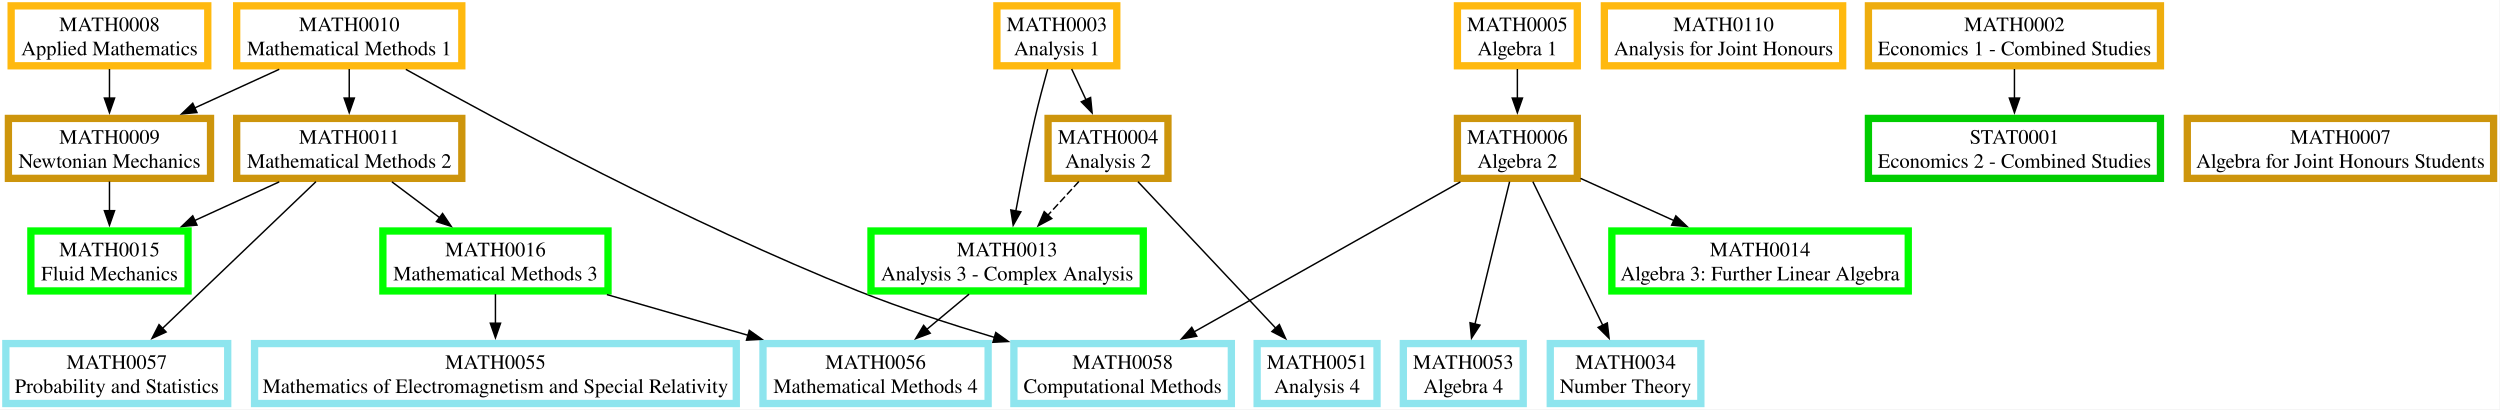
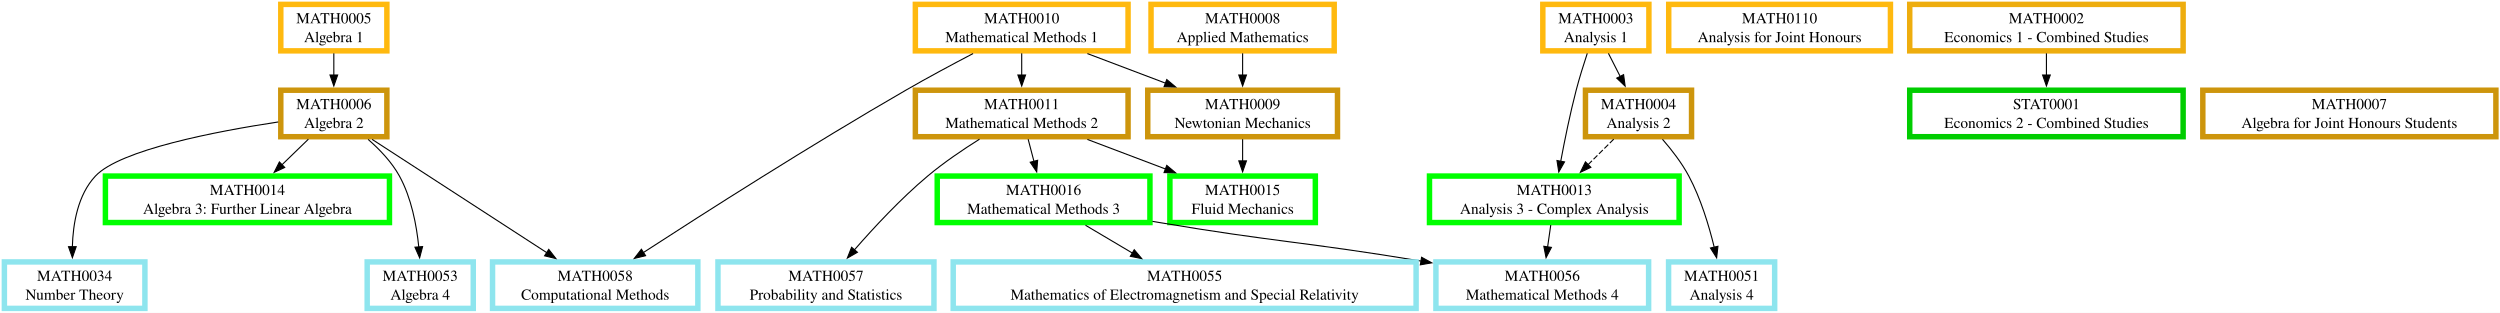
- <svg xmlns="http://www.w3.org/2000/svg" xmlns:xlink="http://www.w3.org/1999/xlink" width="1710pt" height="280pt" viewBox="0.00 0.00 1710.00 280.00">
-   <g id="graph0" class="graph" transform="scale(1 1) rotate(0) translate(4 276)">
-     <polygon fill="white" stroke="none" points="-4,4 -4,-276 1705.62,-276 1705.62,4 -4,4" />
+ <svg xmlns="http://www.w3.org/2000/svg" xmlns:xlink="http://www.w3.org/1999/xlink" width="2286pt" height="286pt" viewBox="0.00 0.00 2286.00 286.00">
+   <g id="graph0" class="graph" transform="scale(1 1) rotate(0) translate(4 282)">
+     <polygon fill="white" stroke="none" points="-4,4 -4,-282 2282.25,-282 2282.25,4 -4,4" />
    <g id="node1" class="node">
      <g id="a_node1">
+         <a xlink:href="https://www.ucl.ac.uk/mathematical-physical-sciences/sites/mathematical_physical_sciences/files/2025-09/math0005 syllabus.pdf" xlink:title="Year 1, term 1">
+           <polygon fill="white" stroke="#ffb90f" stroke-width="5" points="349.75,-278 252.75,-278 252.75,-235.5 349.75,-235.5 349.75,-278" />
+           <text xml:space="preserve" text-anchor="middle" x="301.25" y="-260.7" font-family="Times,serif" font-size="14.00">MATH0005</text>
+           <text xml:space="preserve" text-anchor="middle" x="301.25" y="-243.45" font-family="Times,serif" font-size="14.00">Algebra 1</text>
+         </a>
+       </g>
+     </g>
+     <g id="node7" class="node">
+       <g id="a_node7">
+         <a xlink:href="https://www.ucl.ac.uk/mathematical-physical-sciences/sites/mathematical_physical_sciences/files/math0006.pdf" xlink:title="Year 1, term 2">
+           <polygon fill="white" stroke="#cd950c" stroke-width="5" points="349.75,-199.5 252.75,-199.5 252.75,-157 349.75,-157 349.75,-199.5" />
+           <text xml:space="preserve" text-anchor="middle" x="301.25" y="-182.2" font-family="Times,serif" font-size="14.00">MATH0006</text>
+           <text xml:space="preserve" text-anchor="middle" x="301.25" y="-164.95" font-family="Times,serif" font-size="14.00">Algebra 2</text>
+         </a>
+       </g>
+     </g>
+     <g id="edge1" class="edge">
+       <g id="a_edge1">
+         <a xlink:title="required prerequisite">
+           <path fill="none" stroke="black" d="M301.25,-233.21C301.25,-226.89 301.25,-219.87 301.25,-213.04" />
+           <polygon fill="black" stroke="black" points="304.75,-213.41 301.25,-203.41 297.75,-213.41 304.75,-213.41" />
+         </a>
+       </g>
+     </g>
+     <g id="node2" class="node">
+       <g id="a_node2">
        <a xlink:href="https://www.ucl.ac.uk/mathematical-physical-sciences/sites/mathematical_physical_sciences/files/math0010.pdf" xlink:title="Year 1, term 1">
-           <polygon fill="white" stroke="#ffb90f" stroke-width="5" points="311.88,-272 157.88,-272 157.88,-231 311.88,-231 311.88,-272" />
-           <text xml:space="preserve" text-anchor="middle" x="234.88" y="-254.7" font-family="Times,serif" font-size="14.00">MATH0010</text>
-           <text xml:space="preserve" text-anchor="middle" x="234.88" y="-238.2" font-family="Times,serif" font-size="14.00">Mathematical Methods 1</text>
+           <polygon fill="white" stroke="#ffb90f" stroke-width="5" points="1027.5,-278 833,-278 833,-235.5 1027.5,-235.5 1027.5,-278" />
+           <text xml:space="preserve" text-anchor="middle" x="930.25" y="-260.7" font-family="Times,serif" font-size="14.00">MATH0010</text>
+           <text xml:space="preserve" text-anchor="middle" x="930.25" y="-243.45" font-family="Times,serif" font-size="14.00">Mathematical Methods 1</text>
        </a>
      </g>
    </g>
    <g id="node8" class="node">
      <g id="a_node8">
-         <a xlink:href="https://www.ucl.ac.uk/mathematical-physical-sciences/sites/mathematical_physical_sciences/files/math0009.pdf" xlink:title="Year 1, term 2">
-           <polygon fill="white" stroke="#cd950c" stroke-width="5" points="140,-195 1.75,-195 1.75,-154 140,-154 140,-195" />
-           <text xml:space="preserve" text-anchor="middle" x="70.88" y="-177.7" font-family="Times,serif" font-size="14.00">MATH0009</text>
-           <text xml:space="preserve" text-anchor="middle" x="70.88" y="-161.2" font-family="Times,serif" font-size="14.00">Newtonian Mechanics</text>
-         </a>
-       </g>
-     </g>
-     <g id="edge3" class="edge">
-       <g id="a_edge3">
-         <a xlink:title="required prerequisite">
-           <path fill="none" stroke="black" d="M187,-228.61C168.89,-220.32 148.08,-210.81 129.12,-202.14" />
-           <polygon fill="black" stroke="black" points="130.74,-199.03 120.19,-198.05 127.83,-205.39 130.74,-199.03" />
+         <a xlink:href="https://www.ucl.ac.uk/mathematical-physical-sciences/sites/mathematical_physical_sciences/files/math0011.pdf" xlink:title="Year 1, term 2">
+           <polygon fill="white" stroke="#cd950c" stroke-width="5" points="1027.5,-199.5 833,-199.5 833,-157 1027.5,-157 1027.5,-199.5" />
+           <text xml:space="preserve" text-anchor="middle" x="930.25" y="-182.2" font-family="Times,serif" font-size="14.00">MATH0011</text>
+           <text xml:space="preserve" text-anchor="middle" x="930.25" y="-164.95" font-family="Times,serif" font-size="14.00">Mathematical Methods 2</text>
+         </a>
+       </g>
+     </g>
+     <g id="edge2" class="edge">
+       <g id="a_edge2">
+         <a xlink:title="required prerequisite">
+           <path fill="none" stroke="black" d="M930.25,-233.21C930.25,-226.89 930.25,-219.87 930.25,-213.04" />
+           <polygon fill="black" stroke="black" points="933.75,-213.41 930.25,-203.41 926.75,-213.41 933.75,-213.41" />
        </a>
      </g>
    </g>
    <g id="node9" class="node">
      <g id="a_node9">
-         <a xlink:href="https://www.ucl.ac.uk/mathematical-physical-sciences/sites/mathematical_physical_sciences/files/math0011_3.pdf" xlink:title="Year 1, term 2">
-           <polygon fill="white" stroke="#cd950c" stroke-width="5" points="311.88,-195 157.88,-195 157.88,-154 311.88,-154 311.88,-195" />
-           <text xml:space="preserve" text-anchor="middle" x="234.88" y="-177.7" font-family="Times,serif" font-size="14.00">MATH0011</text>
-           <text xml:space="preserve" text-anchor="middle" x="234.88" y="-161.2" font-family="Times,serif" font-size="14.00">Mathematical Methods 2</text>
+         <a xlink:href="https://www.ucl.ac.uk/mathematical-physical-sciences/sites/mathematical_physical_sciences/files/math0009.pdf" xlink:title="Year 1, term 2">
+           <polygon fill="white" stroke="#cd950c" stroke-width="5" points="1219,-199.5 1045.5,-199.5 1045.5,-157 1219,-157 1219,-199.5" />
+           <text xml:space="preserve" text-anchor="middle" x="1132.25" y="-182.2" font-family="Times,serif" font-size="14.00">MATH0009</text>
+           <text xml:space="preserve" text-anchor="middle" x="1132.25" y="-164.95" font-family="Times,serif" font-size="14.00">Newtonian Mechanics</text>
        </a>
      </g>
    </g>
    <g id="edge4" class="edge">
      <g id="a_edge4">
        <a xlink:title="required prerequisite">
-           <path fill="none" stroke="black" d="M234.88,-228.81C234.88,-222.56 234.88,-215.61 234.88,-208.83" />
-           <polygon fill="black" stroke="black" points="238.38,-208.92 234.88,-198.92 231.38,-208.92 238.38,-208.92" />
-         </a>
-       </g>
-     </g>
-     <g id="node18" class="node">
-       <g id="a_node18">
+           <path fill="none" stroke="black" d="M990.31,-233C1012.8,-224.49 1038.55,-214.74 1061.89,-205.9" />
+           <polygon fill="black" stroke="black" points="1062.89,-209.26 1071.01,-202.44 1060.41,-202.71 1062.89,-209.26" />
+         </a>
+       </g>
+     </g>
+     <g id="node17" class="node">
+       <g id="a_node17">
        <a xlink:href="https://www.ucl.ac.uk/mathematical-physical-sciences/sites/mathematical_physical_sciences/files/math0058.pdf" xlink:title="Year 2 or 3, term 2">
-           <polygon fill="white" stroke="#8ee5ee" stroke-width="5" points="838.25,-41 689.5,-41 689.5,0 838.25,0 838.25,-41" />
-           <text xml:space="preserve" text-anchor="middle" x="763.88" y="-23.7" font-family="Times,serif" font-size="14.00">MATH0058</text>
-           <text xml:space="preserve" text-anchor="middle" x="763.88" y="-7.2" font-family="Times,serif" font-size="14.00">Computational Methods</text>
-         </a>
-       </g>
-     </g>
-     <g id="edge14" class="edge">
-       <g id="a_edge14">
-         <a xlink:title="required prerequisite">
-           <path fill="none" stroke="black" d="M273.57,-228.56C336.8,-193.3 466.89,-123.33 582.88,-77 612.78,-65.06 646.3,-54.13 676.3,-45.18" />
-           <polygon fill="black" stroke="black" points="677.12,-48.59 685.72,-42.41 675.14,-41.87 677.12,-48.59" />
-         </a>
-       </g>
-     </g>
-     <g id="node2" class="node">
-       <g id="a_node2">
+           <polygon fill="white" stroke="#8ee5ee" stroke-width="5" points="634.12,-42.5 446.38,-42.5 446.38,0 634.12,0 634.12,-42.5" />
+           <text xml:space="preserve" text-anchor="middle" x="540.25" y="-25.2" font-family="Times,serif" font-size="14.00">MATH0058</text>
+           <text xml:space="preserve" text-anchor="middle" x="540.25" y="-7.95" font-family="Times,serif" font-size="14.00">Computational Methods</text>
+         </a>
+       </g>
+     </g>
+     <g id="edge13" class="edge">
+       <g id="a_edge13">
+         <a xlink:title="required prerequisite">
+           <path fill="none" stroke="black" d="M885.78,-233.03C866.67,-223.05 844.19,-211 824.25,-199.5 737.8,-149.66 639.56,-86.95 584.24,-51.05" />
+           <polygon fill="black" stroke="black" points="586.31,-48.22 576.02,-45.7 582.5,-54.09 586.31,-48.22" />
+         </a>
+       </g>
+     </g>
+     <g id="node3" class="node">
+       <g id="a_node3">
        <a xlink:href="https://www.ucl.ac.uk/mathematical-physical-sciences/sites/mathematical_physical_sciences/files/2025-09/math0003.pdf" xlink:title="Year 1, term 1">
-           <polygon fill="white" stroke="#ffb90f" stroke-width="5" points="759.88,-272 677.88,-272 677.88,-231 759.88,-231 759.88,-272" />
-           <text xml:space="preserve" text-anchor="middle" x="718.88" y="-254.7" font-family="Times,serif" font-size="14.00">MATH0003</text>
-           <text xml:space="preserve" text-anchor="middle" x="718.88" y="-238.2" font-family="Times,serif" font-size="14.00">Analysis 1</text>
+           <polygon fill="white" stroke="#ffb90f" stroke-width="5" points="1503.75,-278 1406.75,-278 1406.75,-235.5 1503.75,-235.5 1503.75,-278" />
+           <text xml:space="preserve" text-anchor="middle" x="1455.25" y="-260.7" font-family="Times,serif" font-size="14.00">MATH0003</text>
+           <text xml:space="preserve" text-anchor="middle" x="1455.25" y="-243.45" font-family="Times,serif" font-size="14.00">Analysis 1</text>
        </a>
      </g>
    </g>
    <g id="node10" class="node">
      <g id="a_node10">
        <a xlink:href="https://www.ucl.ac.uk/mathematical-physical-sciences/sites/mathematical_physical_sciences/files/math0004.pdf" xlink:title="Year 1, term 2">
-           <polygon fill="white" stroke="#cd950c" stroke-width="5" points="794.88,-195 712.88,-195 712.88,-154 794.88,-154 794.88,-195" />
-           <text xml:space="preserve" text-anchor="middle" x="753.88" y="-177.7" font-family="Times,serif" font-size="14.00">MATH0004</text>
-           <text xml:space="preserve" text-anchor="middle" x="753.88" y="-161.2" font-family="Times,serif" font-size="14.00">Analysis 2</text>
+           <polygon fill="white" stroke="#cd950c" stroke-width="5" points="1542.75,-199.5 1445.75,-199.5 1445.75,-157 1542.75,-157 1542.75,-199.5" />
+           <text xml:space="preserve" text-anchor="middle" x="1494.25" y="-182.2" font-family="Times,serif" font-size="14.00">MATH0004</text>
+           <text xml:space="preserve" text-anchor="middle" x="1494.25" y="-164.95" font-family="Times,serif" font-size="14.00">Analysis 2</text>
        </a>
      </g>
    </g>
    <g id="edge5" class="edge">
      <g id="a_edge5">
        <a xlink:title="required prerequisite">
-           <path fill="none" stroke="black" d="M729,-228.81C732.06,-222.26 735.48,-214.92 738.79,-207.83" />
-           <polygon fill="black" stroke="black" points="741.96,-209.32 743.01,-198.78 735.61,-206.36 741.96,-209.32" />
+           <path fill="none" stroke="black" d="M1466.74,-233.21C1470.12,-226.58 1473.89,-219.18 1477.53,-212.04" />
+           <polygon fill="black" stroke="black" points="1480.6,-213.74 1482.02,-203.24 1474.36,-210.56 1480.6,-213.74" />
        </a>
      </g>
    </g>
    <g id="node15" class="node">
      <g id="a_node15">
        <a xlink:href="https://www.ucl.ac.uk/mathematical-physical-sciences/sites/mathematical_physical_sciences/files/2025-09/math0013_0.pdf" xlink:title="Year 2, term 1">
-           <polygon fill="white" stroke="#00ff00" stroke-width="5" points="778,-118 591.75,-118 591.75,-77 778,-77 778,-118" />
-           <text xml:space="preserve" text-anchor="middle" x="684.88" y="-100.7" font-family="Times,serif" font-size="14.00">MATH0013</text>
-           <text xml:space="preserve" text-anchor="middle" x="684.88" y="-84.2" font-family="Times,serif" font-size="14.00">Analysis 3 - Complex Analysis</text>
+           <polygon fill="white" stroke="#00ff00" stroke-width="5" points="1531.38,-121 1303.12,-121 1303.12,-78.5 1531.38,-78.5 1531.38,-121" />
+           <text xml:space="preserve" text-anchor="middle" x="1417.25" y="-103.7" font-family="Times,serif" font-size="14.00">MATH0013</text>
+           <text xml:space="preserve" text-anchor="middle" x="1417.25" y="-86.45" font-family="Times,serif" font-size="14.00">Analysis 3 - Complex Analysis</text>
        </a>
      </g>
    </g>
    <g id="edge10" class="edge">
      <g id="a_edge10">
        <a xlink:title="required prerequisite">
-           <path fill="none" stroke="black" d="M712.61,-228.71C709.77,-218.51 706.48,-206.18 703.88,-195 698.98,-174.03 694.3,-150.3 690.81,-131.62" />
-           <polygon fill="black" stroke="black" points="694.27,-131.13 689.02,-121.93 687.39,-132.4 694.27,-131.13" />
-         </a>
-       </g>
-     </g>
-     <g id="node3" class="node">
-       <g id="a_node3">
-         <a xlink:href="https://www.ucl.ac.uk/mathematical-physical-sciences/sites/mathematical_physical_sciences/files/math0110_1.pdf" xlink:title="Year 1, term 1">
-           <polygon fill="white" stroke="#ffb90f" stroke-width="5" points="1256.38,-272 1093.38,-272 1093.38,-231 1256.38,-231 1256.38,-272" />
-           <text xml:space="preserve" text-anchor="middle" x="1174.88" y="-254.7" font-family="Times,serif" font-size="14.00">MATH0110</text>
-           <text xml:space="preserve" text-anchor="middle" x="1174.88" y="-238.2" font-family="Times,serif" font-size="14.00">Analysis for Joint Honours</text>
+           <path fill="none" stroke="black" d="M1447.41,-233.2C1444.02,-222.99 1440.17,-210.71 1437.25,-199.5 1431.66,-178.05 1426.71,-153.65 1423.13,-134.46" />
+           <polygon fill="black" stroke="black" points="1426.59,-133.96 1421.35,-124.75 1419.71,-135.22 1426.59,-133.96" />
        </a>
      </g>
    </g>
    <g id="node4" class="node">
      <g id="a_node4">
-         <a xlink:href="https://www.ucl.ac.uk/mathematical-physical-sciences/sites/mathematical_physical_sciences/files/2025-09/math0005 syllabus.pdf" xlink:title="Year 1, term 1">
-           <polygon fill="white" stroke="#ffb90f" stroke-width="5" points="1074.88,-272 992.88,-272 992.88,-231 1074.88,-231 1074.88,-272" />
-           <text xml:space="preserve" text-anchor="middle" x="1033.88" y="-254.7" font-family="Times,serif" font-size="14.00">MATH0005</text>
-           <text xml:space="preserve" text-anchor="middle" x="1033.88" y="-238.2" font-family="Times,serif" font-size="14.00">Algebra 1</text>
-         </a>
-       </g>
-     </g>
-     <g id="node7" class="node">
-       <g id="a_node7">
-         <a xlink:href="https://www.ucl.ac.uk/mathematical-physical-sciences/sites/mathematical_physical_sciences/files/math0006.pdf" xlink:title="Year 1, term 2">
-           <polygon fill="white" stroke="#cd950c" stroke-width="5" points="1074.88,-195 992.88,-195 992.88,-154 1074.88,-154 1074.88,-195" />
-           <text xml:space="preserve" text-anchor="middle" x="1033.88" y="-177.7" font-family="Times,serif" font-size="14.00">MATH0006</text>
-           <text xml:space="preserve" text-anchor="middle" x="1033.88" y="-161.2" font-family="Times,serif" font-size="14.00">Algebra 2</text>
-         </a>
-       </g>
-     </g>
-     <g id="edge1" class="edge">
-       <g id="a_edge1">
-         <a xlink:title="required prerequisite">
-           <path fill="none" stroke="black" d="M1033.88,-228.81C1033.88,-222.56 1033.88,-215.61 1033.88,-208.83" />
-           <polygon fill="black" stroke="black" points="1037.38,-208.92 1033.88,-198.92 1030.38,-208.92 1037.38,-208.92" />
+         <a xlink:href="https://www.ucl.ac.uk/mathematical-physical-sciences/sites/mathematical_physical_sciences/files/math0008.pdf" xlink:title="Year 1, term 1">
+           <polygon fill="white" stroke="#ffb90f" stroke-width="5" points="1216,-278 1048.5,-278 1048.5,-235.5 1216,-235.5 1216,-278" />
+           <text xml:space="preserve" text-anchor="middle" x="1132.25" y="-260.7" font-family="Times,serif" font-size="14.00">MATH0008</text>
+           <text xml:space="preserve" text-anchor="middle" x="1132.25" y="-243.45" font-family="Times,serif" font-size="14.00">Applied Mathematics</text>
+         </a>
+       </g>
+     </g>
+     <g id="edge3" class="edge">
+       <g id="a_edge3">
+         <a xlink:title="required prerequisite">
+           <path fill="none" stroke="black" d="M1132.25,-233.21C1132.25,-226.89 1132.25,-219.87 1132.25,-213.04" />
+           <polygon fill="black" stroke="black" points="1135.75,-213.41 1132.25,-203.41 1128.75,-213.41 1135.75,-213.41" />
        </a>
      </g>
    </g>
    <g id="node5" class="node">
      <g id="a_node5">
-         <a xlink:href="https://www.ucl.ac.uk/mathematical-physical-sciences/sites/mathematical_physical_sciences/files/math0008.pdf" xlink:title="Year 1, term 1">
-           <polygon fill="white" stroke="#ffb90f" stroke-width="5" points="138.12,-272 3.62,-272 3.62,-231 138.12,-231 138.12,-272" />
-           <text xml:space="preserve" text-anchor="middle" x="70.88" y="-254.7" font-family="Times,serif" font-size="14.00">MATH0008</text>
-           <text xml:space="preserve" text-anchor="middle" x="70.88" y="-238.2" font-family="Times,serif" font-size="14.00">Applied Mathematics</text>
-         </a>
-       </g>
-     </g>
-     <g id="edge2" class="edge">
-       <g id="a_edge2">
-         <a xlink:title="required prerequisite">
-           <path fill="none" stroke="black" d="M70.88,-228.81C70.88,-222.56 70.88,-215.61 70.88,-208.83" />
-           <polygon fill="black" stroke="black" points="74.38,-208.92 70.88,-198.92 67.38,-208.92 74.38,-208.92" />
+         <a xlink:href="https://www.ucl.ac.uk/mathematical-physical-sciences/sites/mathematical_physical_sciences/files/math0110_1.pdf" xlink:title="Year 1, term 1">
+           <polygon fill="white" stroke="#ffb90f" stroke-width="5" points="1724.62,-278 1521.88,-278 1521.88,-235.5 1724.62,-235.5 1724.62,-278" />
+           <text xml:space="preserve" text-anchor="middle" x="1623.25" y="-260.7" font-family="Times,serif" font-size="14.00">MATH0110</text>
+           <text xml:space="preserve" text-anchor="middle" x="1623.25" y="-243.45" font-family="Times,serif" font-size="14.00">Analysis for Joint Honours</text>
        </a>
      </g>
    </g>
    <g id="node6" class="node">
      <g id="a_node6">
        <a xlink:href="https://www.ucl.ac.uk/mathematical-physical-sciences/sites/mathematical_physical_sciences/files/math0002.pdf" xlink:title="Year 1, term 1 and 2">
-           <polygon fill="white" stroke="#eead0e" stroke-width="5" points="1473.75,-272 1274,-272 1274,-231 1473.75,-231 1473.75,-272" />
-           <text xml:space="preserve" text-anchor="middle" x="1373.88" y="-254.7" font-family="Times,serif" font-size="14.00">MATH0002</text>
-           <text xml:space="preserve" text-anchor="middle" x="1373.88" y="-238.2" font-family="Times,serif" font-size="14.00">Economics 1 - Combined Studies</text>
+           <polygon fill="white" stroke="#eead0e" stroke-width="5" points="1992.25,-278 1742.25,-278 1742.25,-235.5 1992.25,-235.5 1992.25,-278" />
+           <text xml:space="preserve" text-anchor="middle" x="1867.25" y="-260.7" font-family="Times,serif" font-size="14.00">MATH0002</text>
+           <text xml:space="preserve" text-anchor="middle" x="1867.25" y="-243.45" font-family="Times,serif" font-size="14.00">Economics 1 - Combined Studies</text>
        </a>
      </g>
    </g>
    <g id="node16" class="node">
      <g id="a_node16">
        <a xlink:href="https://www.ucl.ac.uk/mathematical-physical-sciences/sites/mathematical_physical_sciences/files/stat0001.pdf" xlink:title="Year 2, term 1 and 2">
-           <polygon fill="white" stroke="#00cd00" stroke-width="5" points="1473.75,-195 1274,-195 1274,-154 1473.75,-154 1473.75,-195" />
-           <text xml:space="preserve" text-anchor="middle" x="1373.88" y="-177.7" font-family="Times,serif" font-size="14.00">STAT0001</text>
-           <text xml:space="preserve" text-anchor="middle" x="1373.88" y="-161.2" font-family="Times,serif" font-size="14.00">Economics 2 - Combined Studies</text>
+           <polygon fill="white" stroke="#00cd00" stroke-width="5" points="1992.25,-199.5 1742.25,-199.5 1742.25,-157 1992.25,-157 1992.25,-199.5" />
+           <text xml:space="preserve" text-anchor="middle" x="1867.25" y="-182.2" font-family="Times,serif" font-size="14.00">STAT0001</text>
+           <text xml:space="preserve" text-anchor="middle" x="1867.25" y="-164.95" font-family="Times,serif" font-size="14.00">Economics 2 - Combined Studies</text>
        </a>
      </g>
    </g>
    <g id="edge12" class="edge">
      <g id="a_edge12">
        <a xlink:title="required prerequisite">
-           <path fill="none" stroke="black" d="M1373.88,-228.81C1373.88,-222.56 1373.88,-215.61 1373.88,-208.83" />
-           <polygon fill="black" stroke="black" points="1377.38,-208.92 1373.88,-198.92 1370.38,-208.92 1377.38,-208.92" />
+           <path fill="none" stroke="black" d="M1867.25,-233.21C1867.25,-226.89 1867.25,-219.87 1867.25,-213.04" />
+           <polygon fill="black" stroke="black" points="1870.75,-213.41 1867.25,-203.41 1863.75,-213.41 1870.75,-213.41" />
+         </a>
+       </g>
+     </g>
+     <g id="node13" class="node">
+       <g id="a_node13">
+         <a xlink:href="https://www.ucl.ac.uk/mathematical-physical-sciences/sites/mathematical_physical_sciences/files/2025-09/math0014_0.pdf" xlink:title="Year 2, term 1">
+           <polygon fill="white" stroke="#00ff00" stroke-width="5" points="352.12,-121 92.38,-121 92.38,-78.5 352.12,-78.5 352.12,-121" />
+           <text xml:space="preserve" text-anchor="middle" x="222.25" y="-103.7" font-family="Times,serif" font-size="14.00">MATH0014</text>
+           <text xml:space="preserve" text-anchor="middle" x="222.25" y="-86.45" font-family="Times,serif" font-size="14.00">Algebra 3: Further Linear Algebra</text>
+         </a>
+       </g>
+     </g>
+     <g id="edge8" class="edge">
+       <g id="a_edge8">
+         <a xlink:title="required prerequisite">
+           <path fill="none" stroke="black" d="M277.97,-154.71C270.41,-147.38 261.88,-139.13 253.81,-131.31" />
+           <polygon fill="black" stroke="black" points="256.34,-128.89 246.72,-124.44 251.47,-133.92 256.34,-128.89" />
+         </a>
+       </g>
+     </g>
+     <g id="edge14" class="edge">
+       <g id="a_edge14">
+         <a xlink:title="required prerequisite">
+           <path fill="none" stroke="black" d="M336.26,-154.55C378.63,-127.07 450,-80.78 496.1,-50.88" />
+           <polygon fill="black" stroke="black" points="497.78,-53.96 504.27,-45.59 493.97,-48.09 497.78,-53.96" />
+         </a>
+       </g>
+     </g>
+     <g id="node21" class="node">
+       <g id="a_node21">
+         <a xlink:href="https://www.ucl.ac.uk/mathematical-physical-sciences/sites/mathematical_physical_sciences/files/math0034.pdf" xlink:title="Year 2 or 3, term 2">
+           <polygon fill="white" stroke="#8ee5ee" stroke-width="5" points="128.5,-42.5 0,-42.5 0,0 128.5,0 128.5,-42.5" />
+           <text xml:space="preserve" text-anchor="middle" x="64.25" y="-25.2" font-family="Times,serif" font-size="14.00">MATH0034</text>
+           <text xml:space="preserve" text-anchor="middle" x="64.25" y="-7.95" font-family="Times,serif" font-size="14.00">Number Theory</text>
+         </a>
+       </g>
+     </g>
+     <g id="edge19" class="edge">
+       <g id="a_edge19">
+         <a xlink:title="required prerequisite">
+           <path fill="none" stroke="black" d="M250.41,-170.48C193.37,-161.83 105.83,-145.04 83.25,-121 67.19,-103.9 62.75,-77.55 62.16,-56.36" />
+           <polygon fill="black" stroke="black" points="65.66,-56.43 62.19,-46.42 58.66,-56.41 65.66,-56.43" />
+         </a>
+       </g>
+     </g>
+     <g id="node23" class="node">
+       <g id="a_node23">
+         <a xlink:href="https://www.ucl.ac.uk/mathematical-physical-sciences/sites/mathematical_physical_sciences/files/math0053.pdf" xlink:title="Year 2 or 3, term 2">
+           <polygon fill="white" stroke="#8ee5ee" stroke-width="5" points="428.75,-42.5 331.75,-42.5 331.75,0 428.75,0 428.75,-42.5" />
+           <text xml:space="preserve" text-anchor="middle" x="380.25" y="-25.2" font-family="Times,serif" font-size="14.00">MATH0053</text>
+           <text xml:space="preserve" text-anchor="middle" x="380.25" y="-7.95" font-family="Times,serif" font-size="14.00">Algebra 4</text>
+         </a>
+       </g>
+     </g>
+     <g id="edge21" class="edge">
+       <g id="a_edge21">
+         <a xlink:title="required prerequisite">
+           <path fill="none" stroke="black" d="M332.63,-154.52C343.26,-145.27 354.22,-133.75 361.25,-121 372.19,-101.16 376.92,-76.05 378.93,-56.12" />
+           <polygon fill="black" stroke="black" points="382.41,-56.52 379.72,-46.27 375.43,-55.96 382.41,-56.52" />
        </a>
      </g>
    </g>
    <g id="node12" class="node">
      <g id="a_node12">
-         <a xlink:href="https://www.ucl.ac.uk/mathematical-physical-sciences/sites/mathematical_physical_sciences/files/2025-09/math0014_0.pdf" xlink:title="Year 2, term 1">
-           <polygon fill="white" stroke="#00ff00" stroke-width="5" points="1301.25,-118 1098.5,-118 1098.5,-77 1301.25,-77 1301.25,-118" />
-           <text xml:space="preserve" text-anchor="middle" x="1199.88" y="-100.7" font-family="Times,serif" font-size="14.00">MATH0014</text>
-           <text xml:space="preserve" text-anchor="middle" x="1199.88" y="-84.2" font-family="Times,serif" font-size="14.00">Algebra 3: Further Linear Algebra</text>
+         <a xlink:href="https://www.ucl.ac.uk/mathematical-physical-sciences/sites/mathematical_physical_sciences/files/2025-09/math0015.pdf" xlink:title="Year 2, term 1">
+           <polygon fill="white" stroke="#00ff00" stroke-width="5" points="1198.75,-121 1065.75,-121 1065.75,-78.5 1198.75,-78.5 1198.75,-121" />
+           <text xml:space="preserve" text-anchor="middle" x="1132.25" y="-103.7" font-family="Times,serif" font-size="14.00">MATH0015</text>
+           <text xml:space="preserve" text-anchor="middle" x="1132.25" y="-86.45" font-family="Times,serif" font-size="14.00">Fluid Mechanics</text>
        </a>
      </g>
    </g>
    <g id="edge6" class="edge">
      <g id="a_edge6">
        <a xlink:title="required prerequisite">
-           <path fill="none" stroke="black" d="M1077.06,-153.99C1096.53,-145.19 1119.84,-134.66 1140.9,-125.15" />
-           <polygon fill="black" stroke="black" points="1142.29,-128.36 1149.97,-121.05 1139.41,-121.98 1142.29,-128.36" />
-         </a>
-       </g>
-     </g>
-     <g id="edge15" class="edge">
-       <g id="a_edge15">
-         <a xlink:title="required prerequisite">
-           <path fill="none" stroke="black" d="M994.9,-151.56C946.75,-124.45 864.79,-78.31 812.55,-48.9" />
-           <polygon fill="black" stroke="black" points="814.59,-46.03 804.15,-44.18 811.15,-52.13 814.59,-46.03" />
-         </a>
-       </g>
-     </g>
-     <g id="node20" class="node">
-       <g id="a_node20">
-         <a xlink:href="https://www.ucl.ac.uk/mathematical-physical-sciences/sites/mathematical_physical_sciences/files/math0034.pdf" xlink:title="Year 2 or 3, term 2">
-           <polygon fill="white" stroke="#8ee5ee" stroke-width="5" points="1159.38,-41 1056.38,-41 1056.38,0 1159.38,0 1159.38,-41" />
-           <text xml:space="preserve" text-anchor="middle" x="1107.88" y="-23.7" font-family="Times,serif" font-size="14.00">MATH0034</text>
-           <text xml:space="preserve" text-anchor="middle" x="1107.88" y="-7.2" font-family="Times,serif" font-size="14.00">Number Theory</text>
-         </a>
-       </g>
-     </g>
-     <g id="edge18" class="edge">
-       <g id="a_edge18">
-         <a xlink:title="required prerequisite">
-           <path fill="none" stroke="black" d="M1044.48,-151.72C1057.01,-125.99 1077.96,-82.95 1092.33,-53.44" />
-           <polygon fill="black" stroke="black" points="1095.4,-55.12 1096.63,-44.6 1089.11,-52.06 1095.4,-55.12" />
-         </a>
-       </g>
-     </g>
-     <g id="node21" class="node">
-       <g id="a_node21">
-         <a xlink:href="https://www.ucl.ac.uk/mathematical-physical-sciences/sites/mathematical_physical_sciences/files/math0053.pdf" xlink:title="Year 2 or 3, term 2">
-           <polygon fill="white" stroke="#8ee5ee" stroke-width="5" points="1037.88,-41 955.88,-41 955.88,0 1037.88,0 1037.88,-41" />
-           <text xml:space="preserve" text-anchor="middle" x="996.88" y="-23.7" font-family="Times,serif" font-size="14.00">MATH0053</text>
-           <text xml:space="preserve" text-anchor="middle" x="996.88" y="-7.2" font-family="Times,serif" font-size="14.00">Algebra 4</text>
-         </a>
-       </g>
-     </g>
-     <g id="edge19" class="edge">
-       <g id="a_edge19">
-         <a xlink:title="required prerequisite">
-           <path fill="none" stroke="black" d="M1028.57,-151.72C1022.36,-126.21 1012.02,-83.7 1004.84,-54.22" />
-           <polygon fill="black" stroke="black" points="1008.29,-53.6 1002.52,-44.71 1001.49,-55.25 1008.29,-53.6" />
+           <path fill="none" stroke="black" d="M990.31,-154.5C1012.8,-145.99 1038.55,-136.24 1061.89,-127.4" />
+           <polygon fill="black" stroke="black" points="1062.89,-130.76 1071.01,-123.94 1060.41,-124.21 1062.89,-130.76" />
        </a>
      </g>
    </g>
    <g id="node14" class="node">
      <g id="a_node14">
-         <a xlink:href="https://www.ucl.ac.uk/mathematical-physical-sciences/sites/mathematical_physical_sciences/files/2025-09/math0015.pdf" xlink:title="Year 2, term 1">
-           <polygon fill="white" stroke="#00ff00" stroke-width="5" points="124.62,-118 17.12,-118 17.12,-77 124.62,-77 124.62,-118" />
-           <text xml:space="preserve" text-anchor="middle" x="70.88" y="-100.7" font-family="Times,serif" font-size="14.00">MATH0015</text>
-           <text xml:space="preserve" text-anchor="middle" x="70.88" y="-84.2" font-family="Times,serif" font-size="14.00">Fluid Mechanics</text>
+         <a xlink:href="https://www.ucl.ac.uk/mathematical-physical-sciences/sites/mathematical_physical_sciences/files/2025-09/math0016_0.pdf" xlink:title="Year 2, term 1">
+           <polygon fill="white" stroke="#00ff00" stroke-width="5" points="1047.5,-121 853,-121 853,-78.5 1047.5,-78.5 1047.5,-121" />
+           <text xml:space="preserve" text-anchor="middle" x="950.25" y="-103.7" font-family="Times,serif" font-size="14.00">MATH0016</text>
+           <text xml:space="preserve" text-anchor="middle" x="950.25" y="-86.45" font-family="Times,serif" font-size="14.00">Mathematical Methods 3</text>
        </a>
      </g>
    </g>
    <g id="edge9" class="edge">
      <g id="a_edge9">
        <a xlink:title="required prerequisite">
-           <path fill="none" stroke="black" d="M70.88,-151.81C70.88,-145.56 70.88,-138.61 70.88,-131.83" />
-           <polygon fill="black" stroke="black" points="74.38,-131.92 70.88,-121.92 67.38,-131.92 74.38,-131.92" />
-         </a>
-       </g>
-     </g>
-     <g id="node13" class="node">
-       <g id="a_node13">
-         <a xlink:href="https://www.ucl.ac.uk/mathematical-physical-sciences/sites/mathematical_physical_sciences/files/2025-09/math0016_0.pdf" xlink:title="Year 2, term 1">
-           <polygon fill="white" stroke="#00ff00" stroke-width="5" points="411.88,-118 257.88,-118 257.88,-77 411.88,-77 411.88,-118" />
-           <text xml:space="preserve" text-anchor="middle" x="334.88" y="-100.7" font-family="Times,serif" font-size="14.00">MATH0016</text>
-           <text xml:space="preserve" text-anchor="middle" x="334.88" y="-84.2" font-family="Times,serif" font-size="14.00">Mathematical Methods 3</text>
+           <path fill="none" stroke="black" d="M936.14,-154.71C937.84,-148.23 939.72,-141.03 941.55,-134.04" />
+           <polygon fill="black" stroke="black" points="944.8,-135.42 943.95,-124.86 938.03,-133.65 944.8,-135.42" />
+         </a>
+       </g>
+     </g>
+     <g id="node19" class="node">
+       <g id="a_node19">
+         <a xlink:href="https://www.ucl.ac.uk/mathematical-physical-sciences/sites/mathematical_physical_sciences/files/math0057.pdf" xlink:title="Year 2 or 3, term 2">
+           <polygon fill="white" stroke="#8ee5ee" stroke-width="5" points="850,-42.5 652.5,-42.5 652.5,0 850,0 850,-42.5" />
+           <text xml:space="preserve" text-anchor="middle" x="751.25" y="-25.2" font-family="Times,serif" font-size="14.00">MATH0057</text>
+           <text xml:space="preserve" text-anchor="middle" x="751.25" y="-7.95" font-family="Times,serif" font-size="14.00">Probability and Statistics</text>
+         </a>
+       </g>
+     </g>
+     <g id="edge16" class="edge">
+       <g id="a_edge16">
+         <a xlink:title="required prerequisite">
+           <path fill="none" stroke="black" d="M891.63,-154.72C876.31,-145.1 858.88,-133.26 844.25,-121 819.72,-100.45 795.03,-73.89 777.25,-53.49" />
+           <polygon fill="black" stroke="black" points="780.01,-51.33 770.83,-46.03 774.7,-55.89 780.01,-51.33" />
        </a>
      </g>
    </g>
    <g id="edge7" class="edge">
      <g id="a_edge7">
        <a xlink:title="required prerequisite">
-           <path fill="none" stroke="black" d="M264.07,-151.61C274.34,-143.9 286.03,-135.13 296.92,-126.97" />
-           <polygon fill="black" stroke="black" points="298.71,-130 304.61,-121.2 294.51,-124.4 298.71,-130" />
-         </a>
-       </g>
-     </g>
-     <g id="edge8" class="edge">
-       <g id="a_edge8">
-         <a xlink:title="required prerequisite">
-           <path fill="none" stroke="black" d="M187,-151.61C168.89,-143.32 148.08,-133.81 129.12,-125.14" />
-           <polygon fill="black" stroke="black" points="130.74,-122.03 120.19,-121.05 127.83,-128.39 130.74,-122.03" />
-         </a>
-       </g>
-     </g>
-     <g id="node22" class="node">
-       <g id="a_node22">
-         <a xlink:href="https://www.ucl.ac.uk/mathematical-physical-sciences/sites/mathematical_physical_sciences/files/math0057.pdf" xlink:title="Year 2 or 3, term 2">
-           <polygon fill="white" stroke="#8ee5ee" stroke-width="5" points="151.75,-41 0,-41 0,0 151.75,0 151.75,-41" />
-           <text xml:space="preserve" text-anchor="middle" x="75.88" y="-23.7" font-family="Times,serif" font-size="14.00">MATH0057</text>
-           <text xml:space="preserve" text-anchor="middle" x="75.88" y="-7.2" font-family="Times,serif" font-size="14.00">Probability and Statistics</text>
-         </a>
-       </g>
-     </g>
-     <g id="edge20" class="edge">
-       <g id="a_edge20">
-         <a xlink:title="required prerequisite">
-           <path fill="none" stroke="black" d="M212.09,-151.72C184.54,-125.39 138.03,-80.92 107.14,-51.39" />
-           <polygon fill="black" stroke="black" points="109.61,-48.91 99.97,-44.53 104.78,-53.97 109.61,-48.91" />
+           <path fill="none" stroke="black" d="M1132.25,-154.71C1132.25,-148.39 1132.25,-141.37 1132.25,-134.54" />
+           <polygon fill="black" stroke="black" points="1135.75,-134.91 1132.25,-124.91 1128.75,-134.91 1135.75,-134.91" />
        </a>
      </g>
    </g>
    <g id="edge11" class="edge">
      <g id="a_edge11">
        <a xlink:title="recommended prerequisite">
-           <path fill="none" stroke="black" stroke-dasharray="5,2" d="M733.92,-151.81C727.25,-144.56 719.7,-136.36 712.56,-128.59" />
-           <polygon fill="black" stroke="black" points="715.4,-126.51 706.05,-121.52 710.25,-131.25 715.4,-126.51" />
-         </a>
-       </g>
-     </g>
-     <g id="node17" class="node">
-       <g id="a_node17">
+           <path fill="none" stroke="black" stroke-dasharray="5,2" d="M1471.56,-154.71C1464.11,-147.31 1455.7,-138.95 1447.77,-131.07" />
+           <polygon fill="black" stroke="black" points="1450.67,-129.02 1441.11,-124.46 1445.74,-133.99 1450.67,-129.02" />
+         </a>
+       </g>
+     </g>
+     <g id="node18" class="node">
+       <g id="a_node18">
        <a xlink:href="https://www.ucl.ac.uk/mathematical-physical-sciences/sites/mathematical_physical_sciences/files/math0051.pdf" xlink:title="Year 2 or 3, term 2">
-           <polygon fill="white" stroke="#8ee5ee" stroke-width="5" points="937.88,-41 855.88,-41 855.88,0 937.88,0 937.88,-41" />
-           <text xml:space="preserve" text-anchor="middle" x="896.88" y="-23.7" font-family="Times,serif" font-size="14.00">MATH0051</text>
-           <text xml:space="preserve" text-anchor="middle" x="896.88" y="-7.2" font-family="Times,serif" font-size="14.00">Analysis 4</text>
-         </a>
-       </g>
-     </g>
-     <g id="edge13" class="edge">
-       <g id="a_edge13">
-         <a xlink:title="required prerequisite">
-           <path fill="none" stroke="black" d="M774.36,-151.72C799.11,-125.42 840.85,-81.05 868.63,-51.52" />
-           <polygon fill="black" stroke="black" points="871.08,-54.02 875.39,-44.34 865.99,-49.23 871.08,-54.02" />
+           <polygon fill="white" stroke="#8ee5ee" stroke-width="5" points="1618.75,-42.5 1521.75,-42.5 1521.75,0 1618.75,0 1618.75,-42.5" />
+           <text xml:space="preserve" text-anchor="middle" x="1570.25" y="-25.2" font-family="Times,serif" font-size="14.00">MATH0051</text>
+           <text xml:space="preserve" text-anchor="middle" x="1570.25" y="-7.95" font-family="Times,serif" font-size="14.00">Analysis 4</text>
+         </a>
+       </g>
+     </g>
+     <g id="edge15" class="edge">
+       <g id="a_edge15">
+         <a xlink:title="required prerequisite">
+           <path fill="none" stroke="black" d="M1516.16,-154.64C1524.65,-144.91 1533.84,-133.02 1540.25,-121 1551.13,-100.61 1558.66,-75.71 1563.46,-56.01" />
+           <polygon fill="black" stroke="black" points="1566.87,-56.8 1565.69,-46.27 1560.04,-55.23 1566.87,-56.8" />
        </a>
      </g>
    </g>
    <g id="node11" class="node">
      <g id="a_node11">
        <a xlink:href="https://www.ucl.ac.uk/mathematical-physical-sciences/sites/mathematical_physical_sciences/files/math0007.pdf" xlink:title="Year 1, term 2">
-           <polygon fill="white" stroke="#cd950c" stroke-width="5" points="1701.62,-195 1492.12,-195 1492.12,-154 1701.62,-154 1701.62,-195" />
-           <text xml:space="preserve" text-anchor="middle" x="1596.88" y="-177.7" font-family="Times,serif" font-size="14.00">MATH0007</text>
-           <text xml:space="preserve" text-anchor="middle" x="1596.88" y="-161.2" font-family="Times,serif" font-size="14.00">Algebra for Joint Honours Students</text>
-         </a>
-       </g>
-     </g>
-     <g id="node19" class="node">
-       <g id="a_node19">
+           <polygon fill="white" stroke="#cd950c" stroke-width="5" points="2278.25,-199.5 2010.25,-199.5 2010.25,-157 2278.25,-157 2278.25,-199.5" />
+           <text xml:space="preserve" text-anchor="middle" x="2144.25" y="-182.2" font-family="Times,serif" font-size="14.00">MATH0007</text>
+           <text xml:space="preserve" text-anchor="middle" x="2144.25" y="-164.95" font-family="Times,serif" font-size="14.00">Algebra for Joint Honours Students</text>
+         </a>
+       </g>
+     </g>
+     <g id="node20" class="node">
+       <g id="a_node20">
        <a xlink:href="https://www.ucl.ac.uk/mathematical-physical-sciences/sites/mathematical_physical_sciences/files/math0056.pdf" xlink:title="Year 2 or 3, term 2">
-           <polygon fill="white" stroke="#8ee5ee" stroke-width="5" points="671.88,-41 517.88,-41 517.88,0 671.88,0 671.88,-41" />
-           <text xml:space="preserve" text-anchor="middle" x="594.88" y="-23.7" font-family="Times,serif" font-size="14.00">MATH0056</text>
-           <text xml:space="preserve" text-anchor="middle" x="594.88" y="-7.2" font-family="Times,serif" font-size="14.00">Mathematical Methods 4</text>
+           <polygon fill="white" stroke="#8ee5ee" stroke-width="5" points="1503.5,-42.5 1309,-42.5 1309,0 1503.5,0 1503.5,-42.5" />
+           <text xml:space="preserve" text-anchor="middle" x="1406.25" y="-25.2" font-family="Times,serif" font-size="14.00">MATH0056</text>
+           <text xml:space="preserve" text-anchor="middle" x="1406.25" y="-7.95" font-family="Times,serif" font-size="14.00">Mathematical Methods 4</text>
+         </a>
+       </g>
+     </g>
+     <g id="edge18" class="edge">
+       <g id="a_edge18">
+         <a xlink:title="required prerequisite">
+           <path fill="none" stroke="black" d="M1049.81,-79.6C1051.98,-79.23 1054.13,-78.86 1056.25,-78.5 1160.74,-60.82 1190.23,-60.77 1295.56,-43.26" />
+           <polygon fill="black" stroke="black" points="1295.91,-46.75 1305.19,-41.65 1294.75,-39.85 1295.91,-46.75" />
+         </a>
+       </g>
+     </g>
+     <g id="node22" class="node">
+       <g id="a_node22">
+         <a xlink:href="https://www.ucl.ac.uk/mathematical-physical-sciences/sites/mathematical_physical_sciences/files/math0055_3.pdf" xlink:title="Year 2 or 3, term 2">
+           <polygon fill="white" stroke="#8ee5ee" stroke-width="5" points="1290.88,-42.5 867.62,-42.5 867.62,0 1290.88,0 1290.88,-42.5" />
+           <text xml:space="preserve" text-anchor="middle" x="1079.25" y="-25.2" font-family="Times,serif" font-size="14.00">MATH0055</text>
+           <text xml:space="preserve" text-anchor="middle" x="1079.25" y="-7.95" font-family="Times,serif" font-size="14.00">Mathematics of Electromagnetism and Special Relativity</text>
+         </a>
+       </g>
+     </g>
+     <g id="edge20" class="edge">
+       <g id="a_edge20">
+         <a xlink:title="required prerequisite">
+           <path fill="none" stroke="black" d="M988.6,-76C1002.12,-67.99 1017.48,-58.88 1031.67,-50.47" />
+           <polygon fill="black" stroke="black" points="1033.15,-53.66 1039.96,-45.55 1029.58,-47.64 1033.15,-53.66" />
        </a>
      </g>
    </g>
    <g id="edge17" class="edge">
      <g id="a_edge17">
        <a xlink:title="required prerequisite">
-           <path fill="none" stroke="black" d="M411.13,-74.5C441.42,-65.77 476.44,-55.66 507.73,-46.64" />
-           <polygon fill="black" stroke="black" points="508.53,-50.05 517.17,-43.91 506.59,-43.32 508.53,-50.05" />
-         </a>
-       </g>
-     </g>
-     <g id="node23" class="node">
-       <g id="a_node23">
-         <a xlink:href="https://www.ucl.ac.uk/mathematical-physical-sciences/sites/mathematical_physical_sciences/files/math0055_3.pdf" xlink:title="Year 2 or 3, term 2">
-           <polygon fill="white" stroke="#8ee5ee" stroke-width="5" points="499.62,-41 170.12,-41 170.12,0 499.62,0 499.62,-41" />
-           <text xml:space="preserve" text-anchor="middle" x="334.88" y="-23.7" font-family="Times,serif" font-size="14.00">MATH0055</text>
-           <text xml:space="preserve" text-anchor="middle" x="334.88" y="-7.2" font-family="Times,serif" font-size="14.00">Mathematics of Electromagnetism and Special Relativity</text>
-         </a>
-       </g>
-     </g>
-     <g id="edge21" class="edge">
-       <g id="a_edge21">
-         <a xlink:title="required prerequisite">
-           <path fill="none" stroke="black" d="M334.88,-74.81C334.88,-68.56 334.88,-61.61 334.88,-54.83" />
-           <polygon fill="black" stroke="black" points="338.38,-54.92 334.88,-44.92 331.38,-54.92 338.38,-54.92" />
-         </a>
-       </g>
-     </g>
-     <g id="edge16" class="edge">
-       <g id="a_edge16">
-         <a xlink:title="required prerequisite">
-           <path fill="none" stroke="black" d="M658.84,-74.81C649.78,-67.25 639.46,-58.66 629.8,-50.6" />
-           <polygon fill="black" stroke="black" points="632.25,-48.09 622.32,-44.37 627.76,-53.46 632.25,-48.09" />
+           <path fill="none" stroke="black" d="M1414.01,-76.21C1413.1,-69.89 1412.09,-62.87 1411.11,-56.04" />
+           <polygon fill="black" stroke="black" points="1414.61,-55.79 1409.72,-46.39 1407.68,-56.79 1414.61,-55.79" />
        </a>
      </g>
    </g>
  </g>
</svg>
